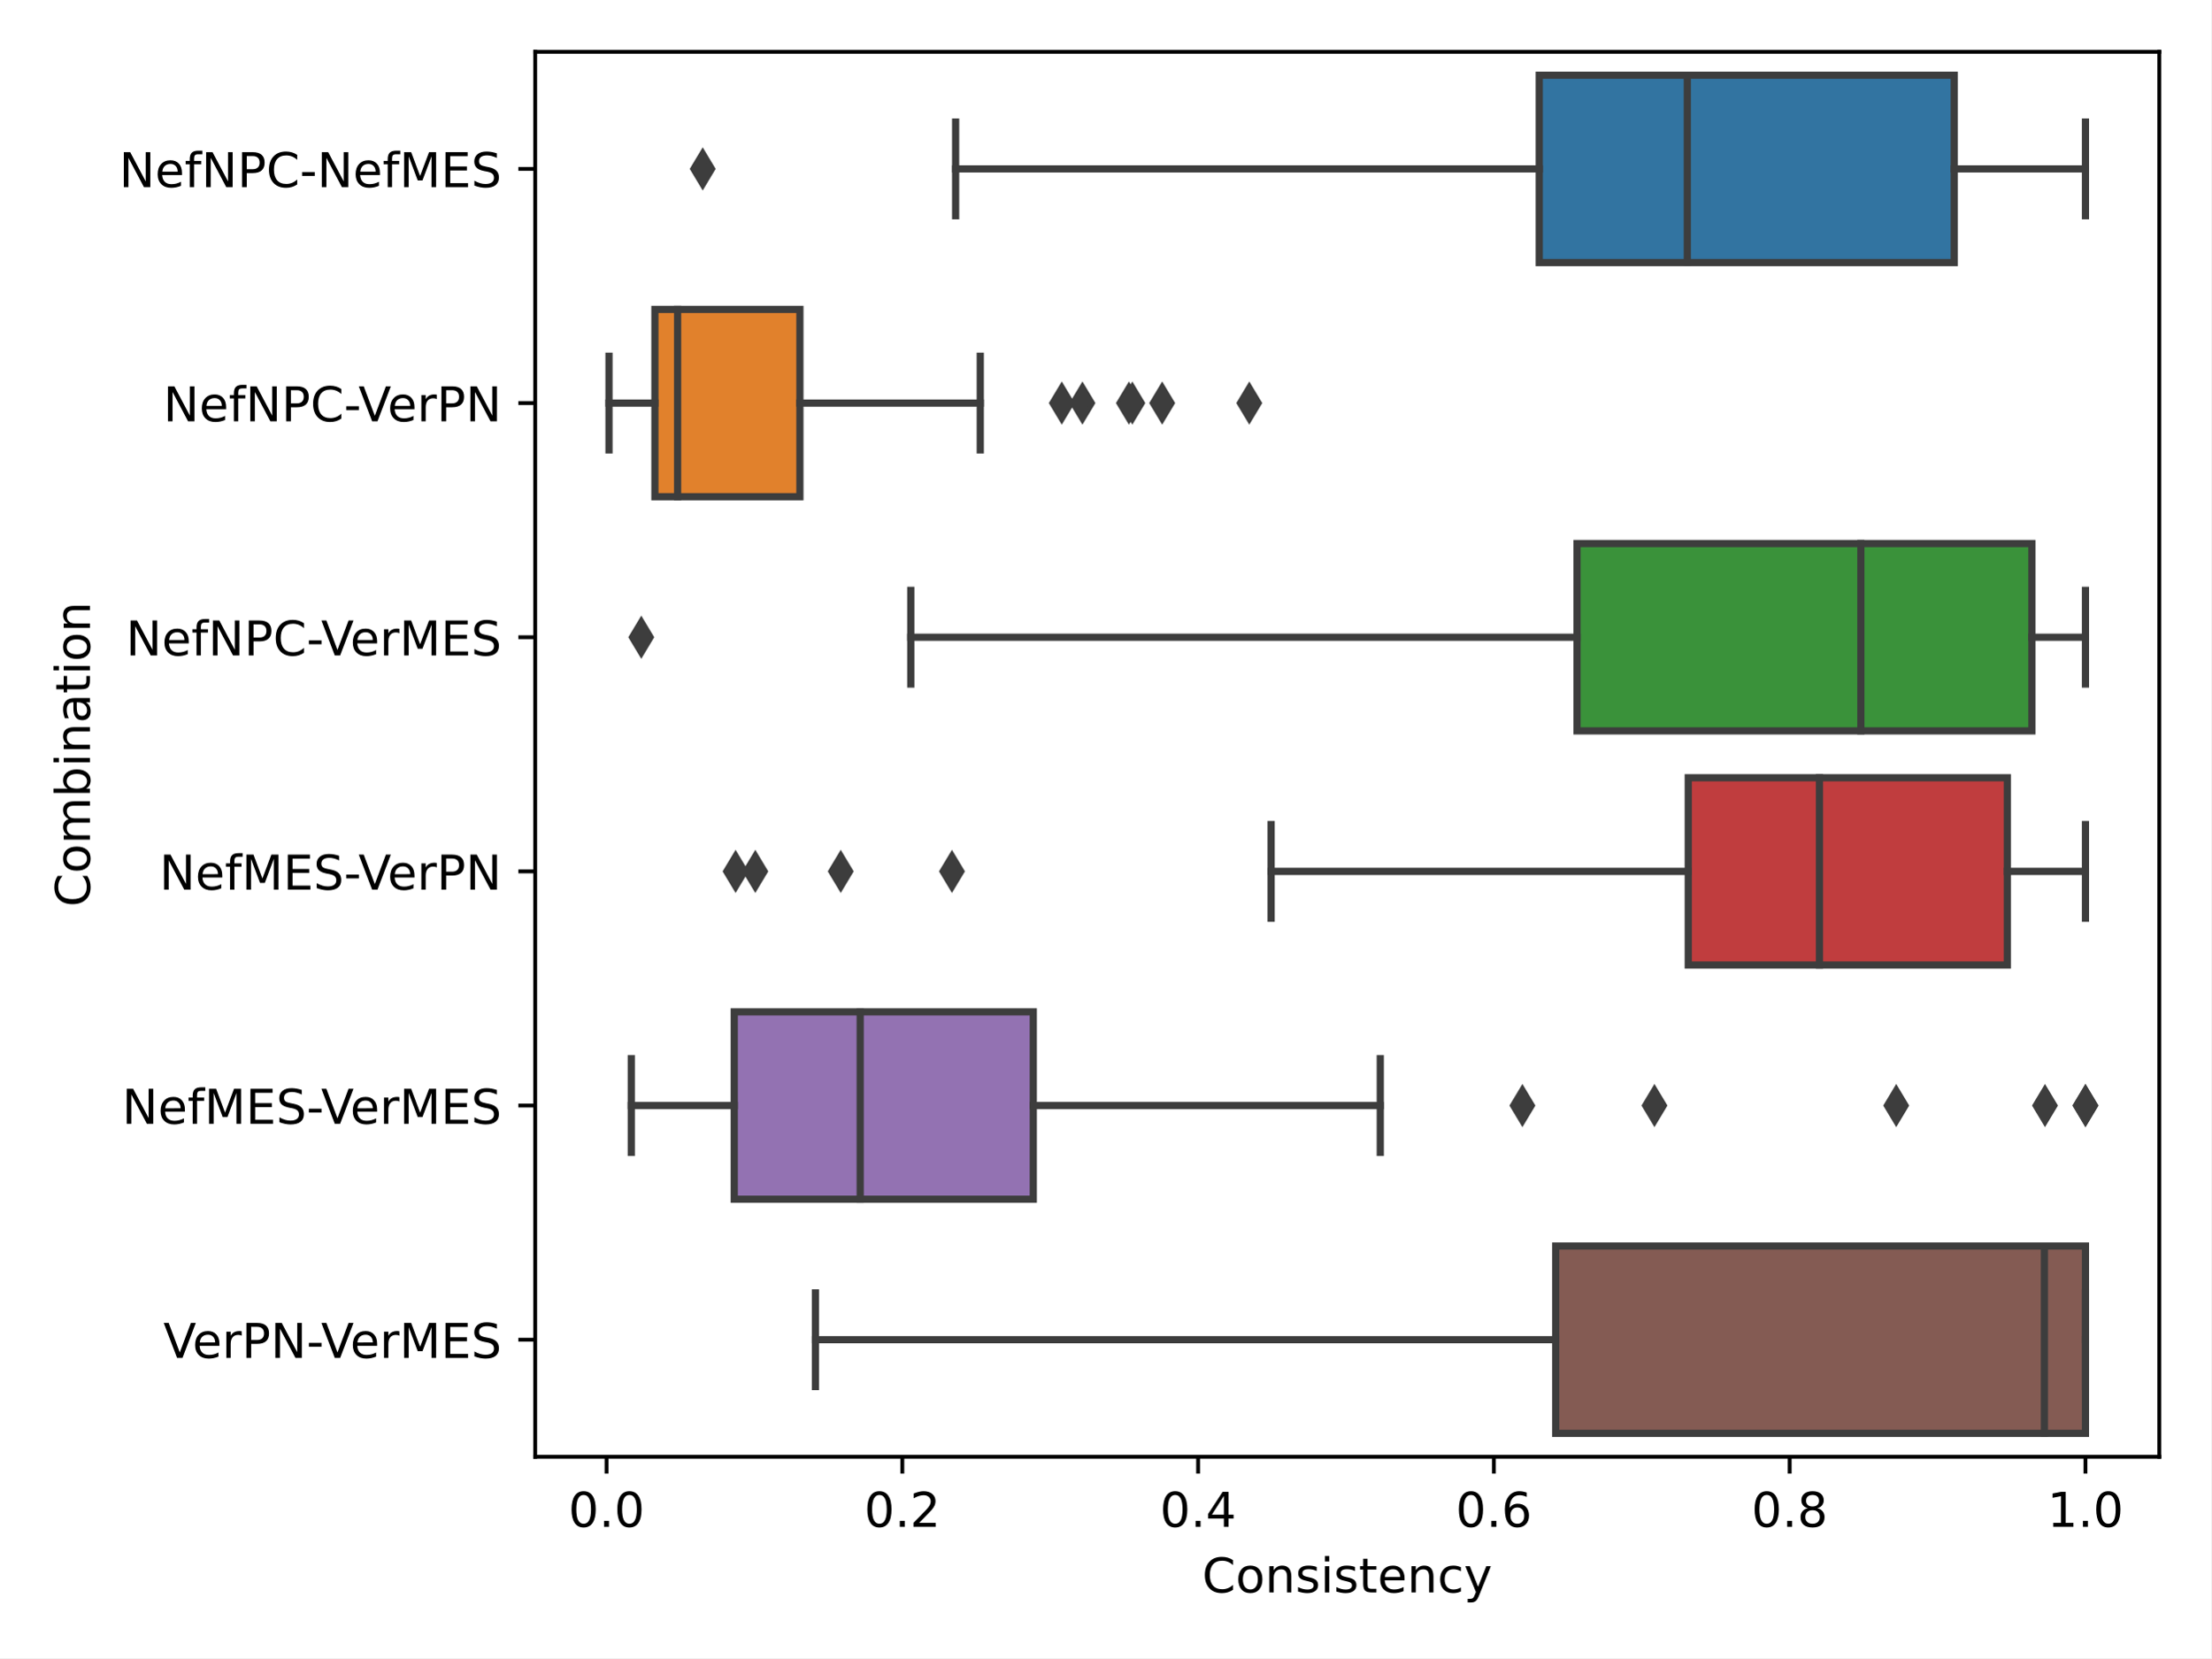
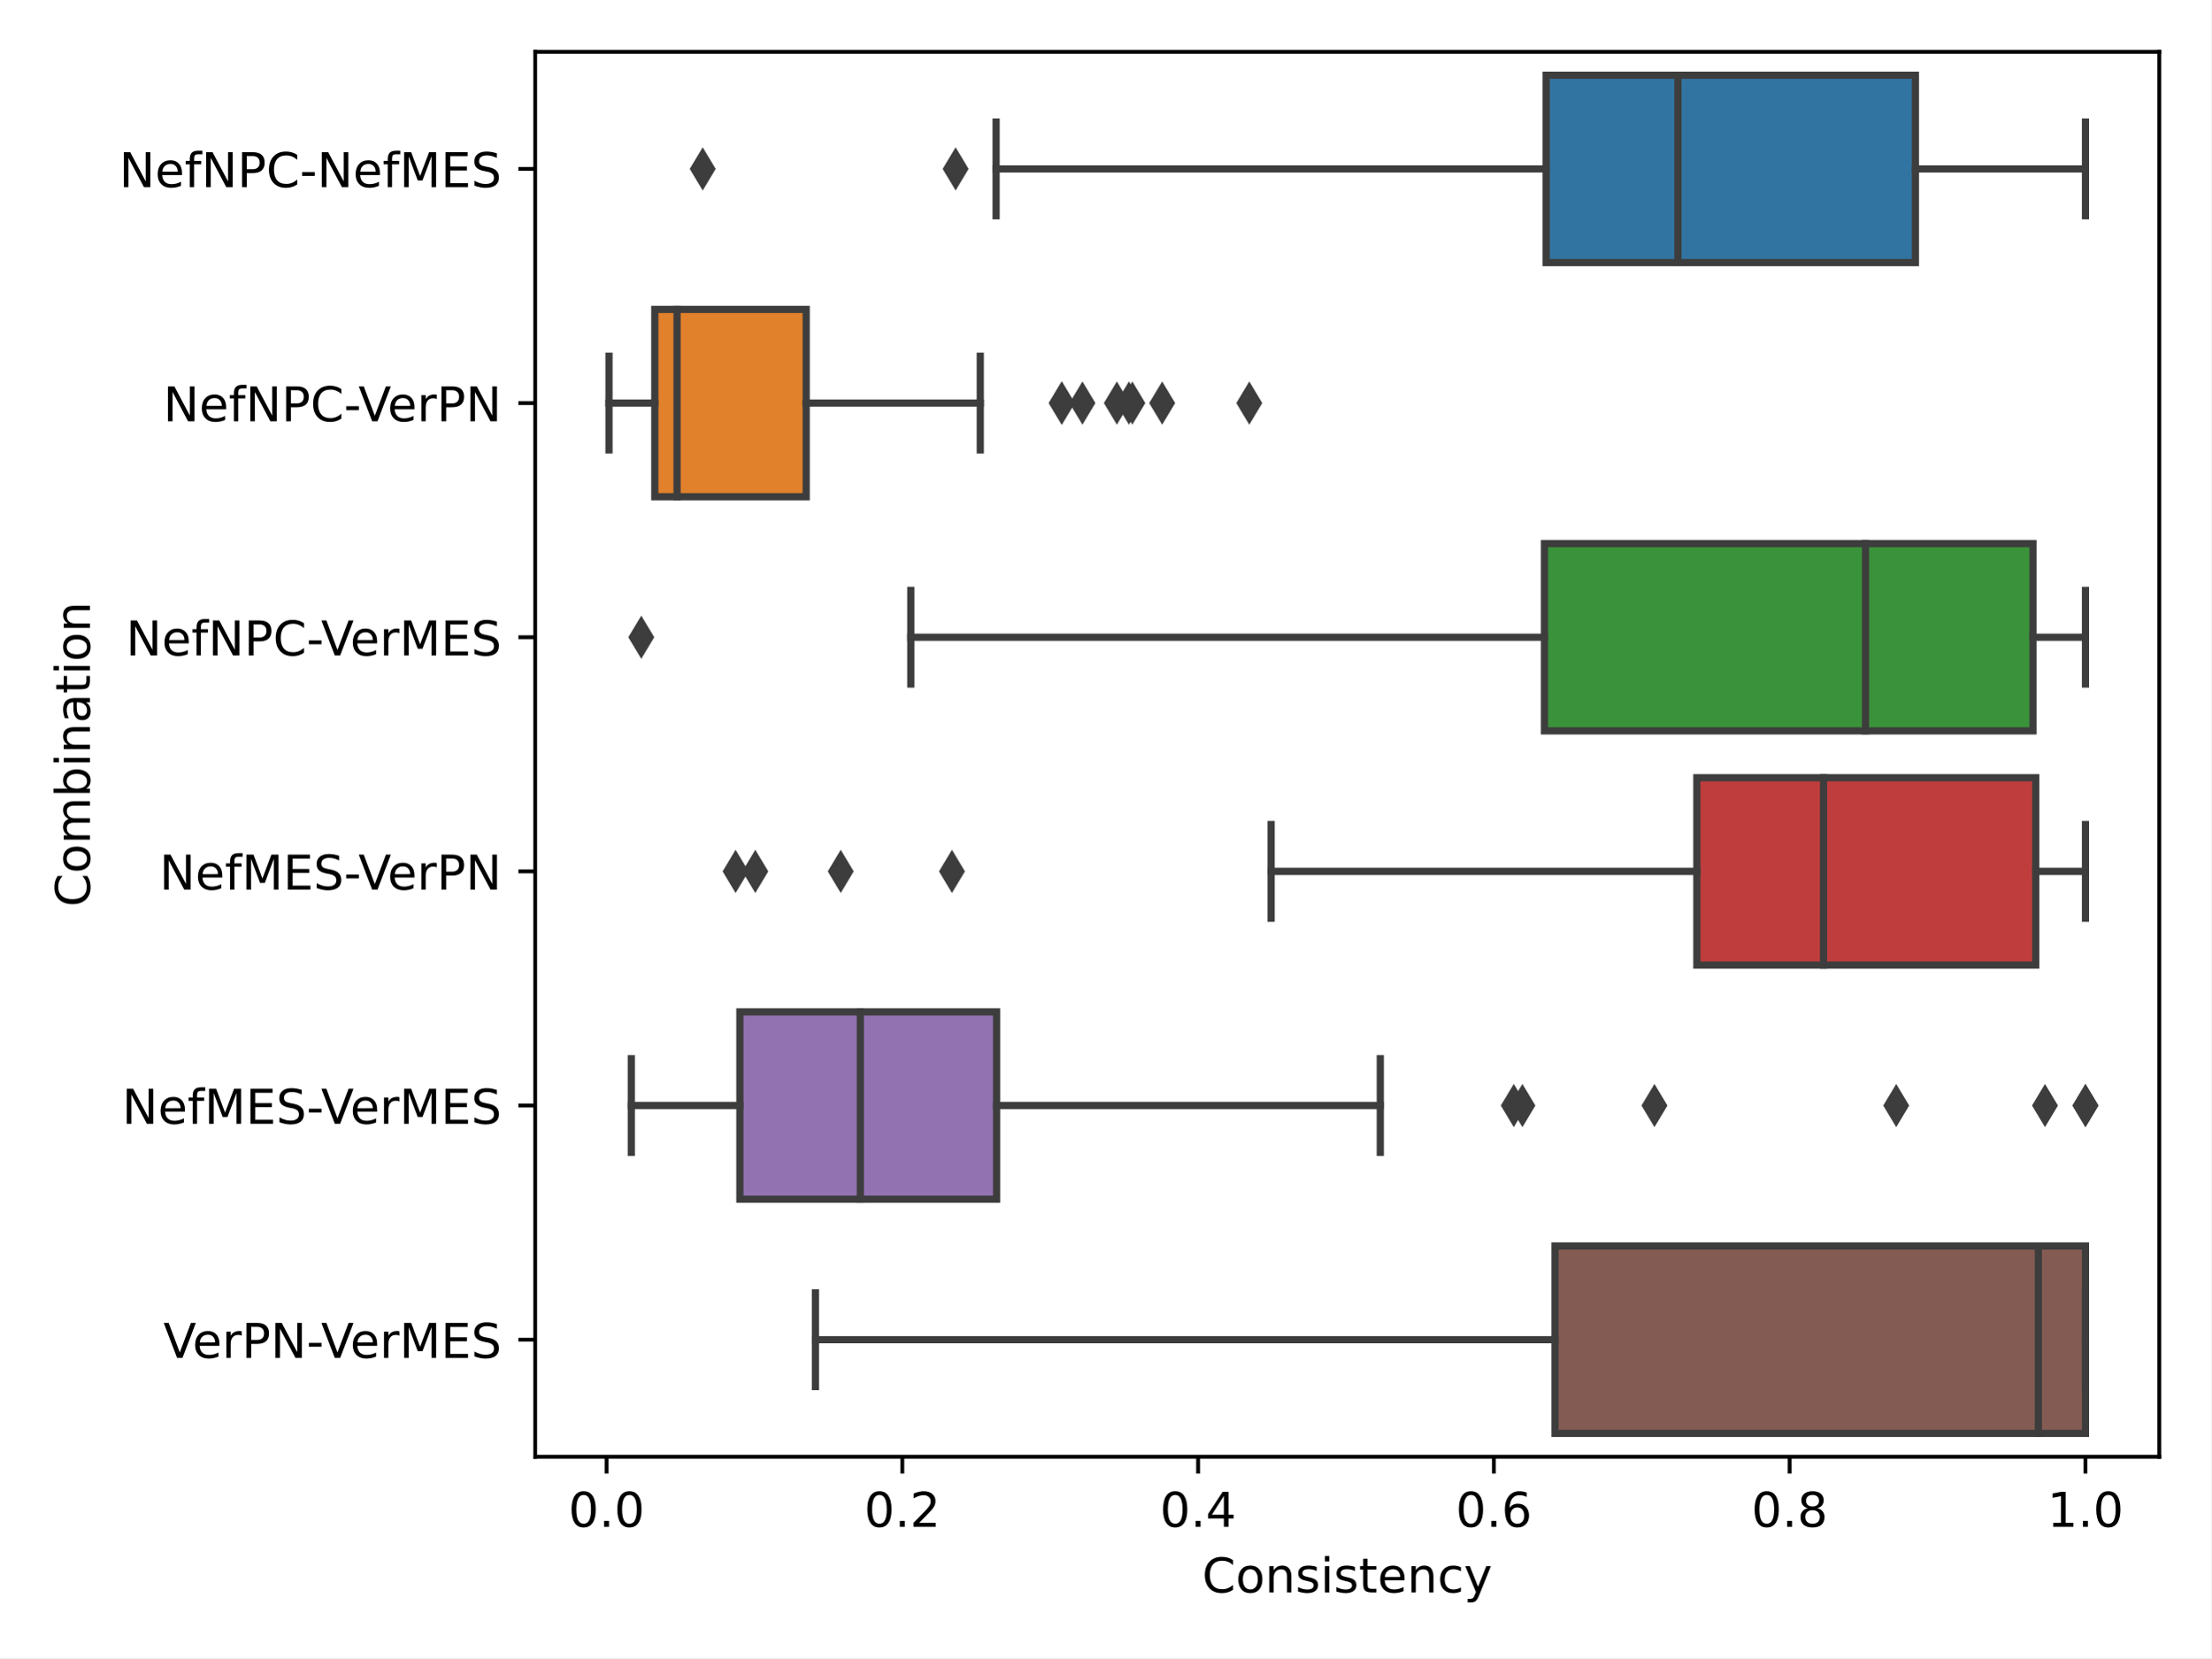
<svg xmlns="http://www.w3.org/2000/svg" xmlns:xlink="http://www.w3.org/1999/xlink" width="460.8pt" height="345.6pt" viewBox="0 0 460.8 345.6" version="1.1">
  <defs>
    <style type="text/css">*{stroke-linejoin: round; stroke-linecap: butt}</style>
  </defs>
  <g id="figure_1">
    <g id="patch_1">
      <path d="M 0 345.6  L 460.8 345.6  L 460.8 0  L 0 0  z " style="fill: #ffffff" />
    </g>
    <g id="axes_1">
      <g id="patch_2">
        <path d="M 111.53 303.64  L 450 303.64  L 450 10.8  L 111.53 10.8  z " style="fill: #ffffff" />
      </g>
      <g id="patch_3">
-         <path d="M 320.783 15.681  L 320.783 54.726  L 407.264 54.726  L 407.264 15.681  L 320.783 15.681  z " clip-path="url(#p94ea014568)" style="fill: #3274a1; stroke: #3d3d3d; stroke-width: 1.5; stroke-linejoin: miter" />
+         <path d="M 322.228 15.681  L 322.228 54.726  L 399.176 54.726  L 399.176 15.681  L 322.228 15.681  z " clip-path="url(#p94ea014568)" style="fill: #3274a1; stroke: #3d3d3d; stroke-width: 1.5; stroke-linejoin: miter" />
      </g>
      <g id="patch_4">
-         <path d="M 136.484 64.487  L 136.484 103.533  L 166.7 103.533  L 166.7 64.487  L 136.484 64.487  z " clip-path="url(#p94ea014568)" style="fill: #e1812c; stroke: #3d3d3d; stroke-width: 1.5; stroke-linejoin: miter" />
+         <path d="M 136.46 64.487  L 136.46 103.533  L 168.012 103.533  L 168.012 64.487  L 136.46 64.487  z " clip-path="url(#p94ea014568)" style="fill: #e1812c; stroke: #3d3d3d; stroke-width: 1.5; stroke-linejoin: miter" />
      </g>
      <g id="patch_5">
-         <path d="M 328.66 113.294  L 328.66 152.339  L 423.457 152.339  L 423.457 113.294  L 328.66 113.294  z " clip-path="url(#p94ea014568)" style="fill: #3a923a; stroke: #3d3d3d; stroke-width: 1.5; stroke-linejoin: miter" />
+         <path d="M 321.874 113.294  L 321.874 152.339  L 423.683 152.339  L 423.683 113.294  L 321.874 113.294  z " clip-path="url(#p94ea014568)" style="fill: #3a923a; stroke: #3d3d3d; stroke-width: 1.5; stroke-linejoin: miter" />
      </g>
      <g id="patch_6">
-         <path d="M 351.834 162.101  L 351.834 201.146  L 418.338 201.146  L 418.338 162.101  L 351.834 162.101  z " clip-path="url(#p94ea014568)" style="fill: #c03d3e; stroke: #3d3d3d; stroke-width: 1.5; stroke-linejoin: miter" />
+         <path d="M 353.625 162.101  L 353.625 201.146  L 424.258 201.146  L 424.258 162.101  L 353.625 162.101  z " clip-path="url(#p94ea014568)" style="fill: #c03d3e; stroke: #3d3d3d; stroke-width: 1.5; stroke-linejoin: miter" />
      </g>
      <g id="patch_7">
-         <path d="M 153.019 210.907  L 153.019 249.953  L 215.336 249.953  L 215.336 210.907  L 153.019 210.907  z " clip-path="url(#p94ea014568)" style="fill: #9372b2; stroke: #3d3d3d; stroke-width: 1.5; stroke-linejoin: miter" />
+         <path d="M 154.192 210.907  L 154.192 249.953  L 207.69 249.953  L 207.69 210.907  L 154.192 210.907  z " clip-path="url(#p94ea014568)" style="fill: #9372b2; stroke: #3d3d3d; stroke-width: 1.5; stroke-linejoin: miter" />
      </g>
      <g id="patch_8">
-         <path d="M 324.215 259.714  L 324.215 298.759  L 434.615 298.759  L 434.615 259.714  L 324.215 259.714  z " clip-path="url(#p94ea014568)" style="fill: #845b53; stroke: #3d3d3d; stroke-width: 1.5; stroke-linejoin: miter" />
+         <path d="M 324.075 259.714  L 324.075 298.759  L 434.615 298.759  L 434.615 259.714  L 324.075 259.714  z " clip-path="url(#p94ea014568)" style="fill: #845b53; stroke: #3d3d3d; stroke-width: 1.5; stroke-linejoin: miter" />
      </g>
      <g id="matplotlib.axis_1">
        <g id="xtick_1">
          <g id="line2d_1">
            <defs>
              <path id="m3385fdae1e" d="M 0 0  L 0 3.5  " style="stroke: #000000; stroke-width: 0.8" />
            </defs>
            <g>
              <use xlink:href="#m3385fdae1e" x="126.402" y="303.64" style="stroke: #000000; stroke-width: 0.8" />
            </g>
          </g>
          <g id="text_1">
            <g transform="translate(118.4506 318.2384) scale(0.1 -0.1)">
              <defs>
                <path id="DejaVuSans-30" d="M 2034 4250  Q 1547 4250 1301 3770  Q 1056 3291 1056 2328  Q 1056 1369 1301 889  Q 1547 409 2034 409  Q 2525 409 2770 889  Q 3016 1369 3016 2328  Q 3016 3291 2770 3770  Q 2525 4250 2034 4250  z M 2034 4750  Q 2819 4750 3233 4129  Q 3647 3509 3647 2328  Q 3647 1150 3233 529  Q 2819 -91 2034 -91  Q 1250 -91 836 529  Q 422 1150 422 2328  Q 422 3509 836 4129  Q 1250 4750 2034 4750  z " transform="scale(0.015625)" />
                <path id="DejaVuSans-2e" d="M 684 794  L 1344 794  L 1344 0  L 684 0  L 684 794  z " transform="scale(0.015625)" />
              </defs>
              <use xlink:href="#DejaVuSans-30" />
              <use xlink:href="#DejaVuSans-2e" x="63.623" />
              <use xlink:href="#DejaVuSans-30" x="95.41" />
            </g>
          </g>
        </g>
        <g id="xtick_2">
          <g id="line2d_2">
            <g>
              <use xlink:href="#m3385fdae1e" x="188.045" y="303.64" style="stroke: #000000; stroke-width: 0.8" />
            </g>
          </g>
          <g id="text_2">
            <g transform="translate(180.0931 318.2384) scale(0.1 -0.1)">
              <defs>
                <path id="DejaVuSans-32" d="M 1228 531  L 3431 531  L 3431 0  L 469 0  L 469 531  Q 828 903 1448 1529  Q 2069 2156 2228 2338  Q 2531 2678 2651 2914  Q 2772 3150 2772 3378  Q 2772 3750 2511 3984  Q 2250 4219 1831 4219  Q 1534 4219 1204 4116  Q 875 4013 500 3803  L 500 4441  Q 881 4594 1212 4672  Q 1544 4750 1819 4750  Q 2544 4750 2975 4387  Q 3406 4025 3406 3419  Q 3406 3131 3298 2873  Q 3191 2616 2906 2266  Q 2828 2175 2409 1742  Q 1991 1309 1228 531  z " transform="scale(0.015625)" />
              </defs>
              <use xlink:href="#DejaVuSans-30" />
              <use xlink:href="#DejaVuSans-2e" x="63.623" />
              <use xlink:href="#DejaVuSans-32" x="95.41" />
            </g>
          </g>
        </g>
        <g id="xtick_3">
          <g id="line2d_3">
            <g>
              <use xlink:href="#m3385fdae1e" x="249.687" y="303.64" style="stroke: #000000; stroke-width: 0.8" />
            </g>
          </g>
          <g id="text_3">
            <g transform="translate(241.7357 318.2384) scale(0.1 -0.1)">
              <defs>
                <path id="DejaVuSans-34" d="M 2419 4116  L 825 1625  L 2419 1625  L 2419 4116  z M 2253 4666  L 3047 4666  L 3047 1625  L 3713 1625  L 3713 1100  L 3047 1100  L 3047 0  L 2419 0  L 2419 1100  L 313 1100  L 313 1709  L 2253 4666  z " transform="scale(0.015625)" />
              </defs>
              <use xlink:href="#DejaVuSans-30" />
              <use xlink:href="#DejaVuSans-2e" x="63.623" />
              <use xlink:href="#DejaVuSans-34" x="95.41" />
            </g>
          </g>
        </g>
        <g id="xtick_4">
          <g id="line2d_4">
            <g>
              <use xlink:href="#m3385fdae1e" x="311.33" y="303.64" style="stroke: #000000; stroke-width: 0.8" />
            </g>
          </g>
          <g id="text_4">
            <g transform="translate(303.3783 318.2384) scale(0.1 -0.1)">
              <defs>
                <path id="DejaVuSans-36" d="M 2113 2584  Q 1688 2584 1439 2293  Q 1191 2003 1191 1497  Q 1191 994 1439 701  Q 1688 409 2113 409  Q 2538 409 2786 701  Q 3034 994 3034 1497  Q 3034 2003 2786 2293  Q 2538 2584 2113 2584  z M 3366 4563  L 3366 3988  Q 3128 4100 2886 4159  Q 2644 4219 2406 4219  Q 1781 4219 1451 3797  Q 1122 3375 1075 2522  Q 1259 2794 1537 2939  Q 1816 3084 2150 3084  Q 2853 3084 3261 2657  Q 3669 2231 3669 1497  Q 3669 778 3244 343  Q 2819 -91 2113 -91  Q 1303 -91 875 529  Q 447 1150 447 2328  Q 447 3434 972 4092  Q 1497 4750 2381 4750  Q 2619 4750 2861 4703  Q 3103 4656 3366 4563  z " transform="scale(0.015625)" />
              </defs>
              <use xlink:href="#DejaVuSans-30" />
              <use xlink:href="#DejaVuSans-2e" x="63.623" />
              <use xlink:href="#DejaVuSans-36" x="95.41" />
            </g>
          </g>
        </g>
        <g id="xtick_5">
          <g id="line2d_5">
            <g>
              <use xlink:href="#m3385fdae1e" x="372.972" y="303.64" style="stroke: #000000; stroke-width: 0.8" />
            </g>
          </g>
          <g id="text_5">
            <g transform="translate(365.0209 318.2384) scale(0.1 -0.1)">
              <defs>
                <path id="DejaVuSans-38" d="M 2034 2216  Q 1584 2216 1326 1975  Q 1069 1734 1069 1313  Q 1069 891 1326 650  Q 1584 409 2034 409  Q 2484 409 2743 651  Q 3003 894 3003 1313  Q 3003 1734 2745 1975  Q 2488 2216 2034 2216  z M 1403 2484  Q 997 2584 770 2862  Q 544 3141 544 3541  Q 544 4100 942 4425  Q 1341 4750 2034 4750  Q 2731 4750 3128 4425  Q 3525 4100 3525 3541  Q 3525 3141 3298 2862  Q 3072 2584 2669 2484  Q 3125 2378 3379 2068  Q 3634 1759 3634 1313  Q 3634 634 3220 271  Q 2806 -91 2034 -91  Q 1263 -91 848 271  Q 434 634 434 1313  Q 434 1759 690 2068  Q 947 2378 1403 2484  z M 1172 3481  Q 1172 3119 1398 2916  Q 1625 2713 2034 2713  Q 2441 2713 2670 2916  Q 2900 3119 2900 3481  Q 2900 3844 2670 4047  Q 2441 4250 2034 4250  Q 1625 4250 1398 4047  Q 1172 3844 1172 3481  z " transform="scale(0.015625)" />
              </defs>
              <use xlink:href="#DejaVuSans-30" />
              <use xlink:href="#DejaVuSans-2e" x="63.623" />
              <use xlink:href="#DejaVuSans-38" x="95.41" />
            </g>
          </g>
        </g>
        <g id="xtick_6">
          <g id="line2d_6">
            <g>
              <use xlink:href="#m3385fdae1e" x="434.615" y="303.64" style="stroke: #000000; stroke-width: 0.8" />
            </g>
          </g>
          <g id="text_6">
            <g transform="translate(426.6634 318.2384) scale(0.1 -0.1)">
              <defs>
                <path id="DejaVuSans-31" d="M 794 531  L 1825 531  L 1825 4091  L 703 3866  L 703 4441  L 1819 4666  L 2450 4666  L 2450 531  L 3481 531  L 3481 0  L 794 0  L 794 531  z " transform="scale(0.015625)" />
              </defs>
              <use xlink:href="#DejaVuSans-31" />
              <use xlink:href="#DejaVuSans-2e" x="63.623" />
              <use xlink:href="#DejaVuSans-30" x="95.41" />
            </g>
          </g>
        </g>
        <g id="text_7">
          <g transform="translate(250.533 331.9166) scale(0.1 -0.1)">
            <defs>
              <path id="DejaVuSans-43" d="M 4122 4306  L 4122 3641  Q 3803 3938 3442 4084  Q 3081 4231 2675 4231  Q 1875 4231 1450 3742  Q 1025 3253 1025 2328  Q 1025 1406 1450 917  Q 1875 428 2675 428  Q 3081 428 3442 575  Q 3803 722 4122 1019  L 4122 359  Q 3791 134 3420 21  Q 3050 -91 2638 -91  Q 1578 -91 968 557  Q 359 1206 359 2328  Q 359 3453 968 4101  Q 1578 4750 2638 4750  Q 3056 4750 3426 4639  Q 3797 4528 4122 4306  z " transform="scale(0.015625)" />
              <path id="DejaVuSans-6f" d="M 1959 3097  Q 1497 3097 1228 2736  Q 959 2375 959 1747  Q 959 1119 1226 758  Q 1494 397 1959 397  Q 2419 397 2687 759  Q 2956 1122 2956 1747  Q 2956 2369 2687 2733  Q 2419 3097 1959 3097  z M 1959 3584  Q 2709 3584 3137 3096  Q 3566 2609 3566 1747  Q 3566 888 3137 398  Q 2709 -91 1959 -91  Q 1206 -91 779 398  Q 353 888 353 1747  Q 353 2609 779 3096  Q 1206 3584 1959 3584  z " transform="scale(0.015625)" />
              <path id="DejaVuSans-6e" d="M 3513 2113  L 3513 0  L 2938 0  L 2938 2094  Q 2938 2591 2744 2837  Q 2550 3084 2163 3084  Q 1697 3084 1428 2787  Q 1159 2491 1159 1978  L 1159 0  L 581 0  L 581 3500  L 1159 3500  L 1159 2956  Q 1366 3272 1645 3428  Q 1925 3584 2291 3584  Q 2894 3584 3203 3211  Q 3513 2838 3513 2113  z " transform="scale(0.015625)" />
              <path id="DejaVuSans-73" d="M 2834 3397  L 2834 2853  Q 2591 2978 2328 3040  Q 2066 3103 1784 3103  Q 1356 3103 1142 2972  Q 928 2841 928 2578  Q 928 2378 1081 2264  Q 1234 2150 1697 2047  L 1894 2003  Q 2506 1872 2764 1633  Q 3022 1394 3022 966  Q 3022 478 2636 193  Q 2250 -91 1575 -91  Q 1294 -91 989 -36  Q 684 19 347 128  L 347 722  Q 666 556 975 473  Q 1284 391 1588 391  Q 1994 391 2212 530  Q 2431 669 2431 922  Q 2431 1156 2273 1281  Q 2116 1406 1581 1522  L 1381 1569  Q 847 1681 609 1914  Q 372 2147 372 2553  Q 372 3047 722 3315  Q 1072 3584 1716 3584  Q 2034 3584 2315 3537  Q 2597 3491 2834 3397  z " transform="scale(0.015625)" />
              <path id="DejaVuSans-69" d="M 603 3500  L 1178 3500  L 1178 0  L 603 0  L 603 3500  z M 603 4863  L 1178 4863  L 1178 4134  L 603 4134  L 603 4863  z " transform="scale(0.015625)" />
              <path id="DejaVuSans-74" d="M 1172 4494  L 1172 3500  L 2356 3500  L 2356 3053  L 1172 3053  L 1172 1153  Q 1172 725 1289 603  Q 1406 481 1766 481  L 2356 481  L 2356 0  L 1766 0  Q 1100 0 847 248  Q 594 497 594 1153  L 594 3053  L 172 3053  L 172 3500  L 594 3500  L 594 4494  L 1172 4494  z " transform="scale(0.015625)" />
              <path id="DejaVuSans-65" d="M 3597 1894  L 3597 1613  L 953 1613  Q 991 1019 1311 708  Q 1631 397 2203 397  Q 2534 397 2845 478  Q 3156 559 3463 722  L 3463 178  Q 3153 47 2828 -22  Q 2503 -91 2169 -91  Q 1331 -91 842 396  Q 353 884 353 1716  Q 353 2575 817 3079  Q 1281 3584 2069 3584  Q 2775 3584 3186 3129  Q 3597 2675 3597 1894  z M 3022 2063  Q 3016 2534 2758 2815  Q 2500 3097 2075 3097  Q 1594 3097 1305 2825  Q 1016 2553 972 2059  L 3022 2063  z " transform="scale(0.015625)" />
              <path id="DejaVuSans-63" d="M 3122 3366  L 3122 2828  Q 2878 2963 2633 3030  Q 2388 3097 2138 3097  Q 1578 3097 1268 2742  Q 959 2388 959 1747  Q 959 1106 1268 751  Q 1578 397 2138 397  Q 2388 397 2633 464  Q 2878 531 3122 666  L 3122 134  Q 2881 22 2623 -34  Q 2366 -91 2075 -91  Q 1284 -91 818 406  Q 353 903 353 1747  Q 353 2603 823 3093  Q 1294 3584 2113 3584  Q 2378 3584 2631 3529  Q 2884 3475 3122 3366  z " transform="scale(0.015625)" />
              <path id="DejaVuSans-79" d="M 2059 -325  Q 1816 -950 1584 -1140  Q 1353 -1331 966 -1331  L 506 -1331  L 506 -850  L 844 -850  Q 1081 -850 1212 -737  Q 1344 -625 1503 -206  L 1606 56  L 191 3500  L 800 3500  L 1894 763  L 2988 3500  L 3597 3500  L 2059 -325  z " transform="scale(0.015625)" />
            </defs>
            <use xlink:href="#DejaVuSans-43" />
            <use xlink:href="#DejaVuSans-6f" x="69.824" />
            <use xlink:href="#DejaVuSans-6e" x="131.006" />
            <use xlink:href="#DejaVuSans-73" x="194.385" />
            <use xlink:href="#DejaVuSans-69" x="246.484" />
            <use xlink:href="#DejaVuSans-73" x="274.268" />
            <use xlink:href="#DejaVuSans-74" x="326.367" />
            <use xlink:href="#DejaVuSans-65" x="365.576" />
            <use xlink:href="#DejaVuSans-6e" x="427.1" />
            <use xlink:href="#DejaVuSans-63" x="490.479" />
            <use xlink:href="#DejaVuSans-79" x="545.459" />
          </g>
        </g>
      </g>
      <g id="matplotlib.axis_2">
        <g id="ytick_1">
          <g id="line2d_7">
            <defs>
              <path id="ma600d9e374" d="M 0 0  L -3.5 0  " style="stroke: #000000; stroke-width: 0.8" />
            </defs>
            <g>
              <use xlink:href="#ma600d9e374" x="111.53" y="35.203" style="stroke: #000000; stroke-width: 0.8" />
            </g>
          </g>
          <g id="text_8">
            <g transform="translate(24.82375 39.00255) scale(0.1 -0.1)">
              <defs>
                <path id="DejaVuSans-4e" d="M 628 4666  L 1478 4666  L 3547 763  L 3547 4666  L 4159 4666  L 4159 0  L 3309 0  L 1241 3903  L 1241 0  L 628 0  L 628 4666  z " transform="scale(0.015625)" />
                <path id="DejaVuSans-66" d="M 2375 4863  L 2375 4384  L 1825 4384  Q 1516 4384 1395 4259  Q 1275 4134 1275 3809  L 1275 3500  L 2222 3500  L 2222 3053  L 1275 3053  L 1275 0  L 697 0  L 697 3053  L 147 3053  L 147 3500  L 697 3500  L 697 3744  Q 697 4328 969 4595  Q 1241 4863 1831 4863  L 2375 4863  z " transform="scale(0.015625)" />
                <path id="DejaVuSans-50" d="M 1259 4147  L 1259 2394  L 2053 2394  Q 2494 2394 2734 2622  Q 2975 2850 2975 3272  Q 2975 3691 2734 3919  Q 2494 4147 2053 4147  L 1259 4147  z M 628 4666  L 2053 4666  Q 2838 4666 3239 4311  Q 3641 3956 3641 3272  Q 3641 2581 3239 2228  Q 2838 1875 2053 1875  L 1259 1875  L 1259 0  L 628 0  L 628 4666  z " transform="scale(0.015625)" />
                <path id="DejaVuSans-2d" d="M 313 2009  L 1997 2009  L 1997 1497  L 313 1497  L 313 2009  z " transform="scale(0.015625)" />
                <path id="DejaVuSans-4d" d="M 628 4666  L 1569 4666  L 2759 1491  L 3956 4666  L 4897 4666  L 4897 0  L 4281 0  L 4281 4097  L 3078 897  L 2444 897  L 1241 4097  L 1241 0  L 628 0  L 628 4666  z " transform="scale(0.015625)" />
                <path id="DejaVuSans-45" d="M 628 4666  L 3578 4666  L 3578 4134  L 1259 4134  L 1259 2753  L 3481 2753  L 3481 2222  L 1259 2222  L 1259 531  L 3634 531  L 3634 0  L 628 0  L 628 4666  z " transform="scale(0.015625)" />
                <path id="DejaVuSans-53" d="M 3425 4513  L 3425 3897  Q 3066 4069 2747 4153  Q 2428 4238 2131 4238  Q 1616 4238 1336 4038  Q 1056 3838 1056 3469  Q 1056 3159 1242 3001  Q 1428 2844 1947 2747  L 2328 2669  Q 3034 2534 3370 2195  Q 3706 1856 3706 1288  Q 3706 609 3251 259  Q 2797 -91 1919 -91  Q 1588 -91 1214 -16  Q 841 59 441 206  L 441 856  Q 825 641 1194 531  Q 1563 422 1919 422  Q 2459 422 2753 634  Q 3047 847 3047 1241  Q 3047 1584 2836 1778  Q 2625 1972 2144 2069  L 1759 2144  Q 1053 2284 737 2584  Q 422 2884 422 3419  Q 422 4038 858 4394  Q 1294 4750 2059 4750  Q 2388 4750 2728 4690  Q 3069 4631 3425 4513  z " transform="scale(0.015625)" />
              </defs>
              <use xlink:href="#DejaVuSans-4e" />
              <use xlink:href="#DejaVuSans-65" x="74.805" />
              <use xlink:href="#DejaVuSans-66" x="136.328" />
              <use xlink:href="#DejaVuSans-4e" x="171.533" />
              <use xlink:href="#DejaVuSans-50" x="246.338" />
              <use xlink:href="#DejaVuSans-43" x="306.641" />
              <use xlink:href="#DejaVuSans-2d" x="376.465" />
              <use xlink:href="#DejaVuSans-4e" x="412.549" />
              <use xlink:href="#DejaVuSans-65" x="487.354" />
              <use xlink:href="#DejaVuSans-66" x="548.877" />
              <use xlink:href="#DejaVuSans-4d" x="584.082" />
              <use xlink:href="#DejaVuSans-45" x="670.361" />
              <use xlink:href="#DejaVuSans-53" x="733.545" />
            </g>
          </g>
        </g>
        <g id="ytick_2">
          <g id="line2d_8">
            <g>
              <use xlink:href="#ma600d9e374" x="111.53" y="84.01" style="stroke: #000000; stroke-width: 0.8" />
            </g>
          </g>
          <g id="text_9">
            <g transform="translate(34.02063 87.80922) scale(0.1 -0.1)">
              <defs>
                <path id="DejaVuSans-56" d="M 1831 0  L 50 4666  L 709 4666  L 2188 738  L 3669 4666  L 4325 4666  L 2547 0  L 1831 0  z " transform="scale(0.015625)" />
                <path id="DejaVuSans-72" d="M 2631 2963  Q 2534 3019 2420 3045  Q 2306 3072 2169 3072  Q 1681 3072 1420 2755  Q 1159 2438 1159 1844  L 1159 0  L 581 0  L 581 3500  L 1159 3500  L 1159 2956  Q 1341 3275 1631 3429  Q 1922 3584 2338 3584  Q 2397 3584 2469 3576  Q 2541 3569 2628 3553  L 2631 2963  z " transform="scale(0.015625)" />
              </defs>
              <use xlink:href="#DejaVuSans-4e" />
              <use xlink:href="#DejaVuSans-65" x="74.805" />
              <use xlink:href="#DejaVuSans-66" x="136.328" />
              <use xlink:href="#DejaVuSans-4e" x="171.533" />
              <use xlink:href="#DejaVuSans-50" x="246.338" />
              <use xlink:href="#DejaVuSans-43" x="306.641" />
              <use xlink:href="#DejaVuSans-2d" x="376.465" />
              <use xlink:href="#DejaVuSans-56" x="406.674" />
              <use xlink:href="#DejaVuSans-65" x="467.332" />
              <use xlink:href="#DejaVuSans-72" x="528.855" />
              <use xlink:href="#DejaVuSans-50" x="569.969" />
              <use xlink:href="#DejaVuSans-4e" x="630.271" />
            </g>
          </g>
        </g>
        <g id="ytick_3">
          <g id="line2d_9">
            <g>
              <use xlink:href="#ma600d9e374" x="111.53" y="132.817" style="stroke: #000000; stroke-width: 0.8" />
            </g>
          </g>
          <g id="text_10">
            <g transform="translate(26.23625 136.6159) scale(0.1 -0.1)">
              <use xlink:href="#DejaVuSans-4e" />
              <use xlink:href="#DejaVuSans-65" x="74.805" />
              <use xlink:href="#DejaVuSans-66" x="136.328" />
              <use xlink:href="#DejaVuSans-4e" x="171.533" />
              <use xlink:href="#DejaVuSans-50" x="246.338" />
              <use xlink:href="#DejaVuSans-43" x="306.641" />
              <use xlink:href="#DejaVuSans-2d" x="376.465" />
              <use xlink:href="#DejaVuSans-56" x="406.674" />
              <use xlink:href="#DejaVuSans-65" x="467.332" />
              <use xlink:href="#DejaVuSans-72" x="528.855" />
              <use xlink:href="#DejaVuSans-4d" x="569.969" />
              <use xlink:href="#DejaVuSans-45" x="656.248" />
              <use xlink:href="#DejaVuSans-53" x="719.432" />
            </g>
          </g>
        </g>
        <g id="ytick_4">
          <g id="line2d_10">
            <g>
              <use xlink:href="#ma600d9e374" x="111.53" y="181.623" style="stroke: #000000; stroke-width: 0.8" />
            </g>
          </g>
          <g id="text_11">
            <g transform="translate(33.21906 185.4226) scale(0.1 -0.1)">
              <use xlink:href="#DejaVuSans-4e" />
              <use xlink:href="#DejaVuSans-65" x="74.805" />
              <use xlink:href="#DejaVuSans-66" x="136.328" />
              <use xlink:href="#DejaVuSans-4d" x="171.533" />
              <use xlink:href="#DejaVuSans-45" x="257.812" />
              <use xlink:href="#DejaVuSans-53" x="320.996" />
              <use xlink:href="#DejaVuSans-2d" x="384.473" />
              <use xlink:href="#DejaVuSans-56" x="414.682" />
              <use xlink:href="#DejaVuSans-65" x="475.34" />
              <use xlink:href="#DejaVuSans-72" x="536.863" />
              <use xlink:href="#DejaVuSans-50" x="577.977" />
              <use xlink:href="#DejaVuSans-4e" x="638.279" />
            </g>
          </g>
        </g>
        <g id="ytick_5">
          <g id="line2d_11">
            <g>
              <use xlink:href="#ma600d9e374" x="111.53" y="230.43" style="stroke: #000000; stroke-width: 0.8" />
            </g>
          </g>
          <g id="text_12">
            <g transform="translate(25.43469 234.2292) scale(0.1 -0.1)">
              <use xlink:href="#DejaVuSans-4e" />
              <use xlink:href="#DejaVuSans-65" x="74.805" />
              <use xlink:href="#DejaVuSans-66" x="136.328" />
              <use xlink:href="#DejaVuSans-4d" x="171.533" />
              <use xlink:href="#DejaVuSans-45" x="257.812" />
              <use xlink:href="#DejaVuSans-53" x="320.996" />
              <use xlink:href="#DejaVuSans-2d" x="384.473" />
              <use xlink:href="#DejaVuSans-56" x="414.682" />
              <use xlink:href="#DejaVuSans-65" x="475.34" />
              <use xlink:href="#DejaVuSans-72" x="536.863" />
              <use xlink:href="#DejaVuSans-4d" x="577.977" />
              <use xlink:href="#DejaVuSans-45" x="664.256" />
              <use xlink:href="#DejaVuSans-53" x="727.439" />
            </g>
          </g>
        </g>
        <g id="ytick_6">
          <g id="line2d_12">
            <g>
              <use xlink:href="#ma600d9e374" x="111.53" y="279.237" style="stroke: #000000; stroke-width: 0.8" />
            </g>
          </g>
          <g id="text_13">
            <g transform="translate(34.04406 283.0359) scale(0.1 -0.1)">
              <use xlink:href="#DejaVuSans-56" />
              <use xlink:href="#DejaVuSans-65" x="60.658" />
              <use xlink:href="#DejaVuSans-72" x="122.182" />
              <use xlink:href="#DejaVuSans-50" x="163.295" />
              <use xlink:href="#DejaVuSans-4e" x="223.598" />
              <use xlink:href="#DejaVuSans-2d" x="298.402" />
              <use xlink:href="#DejaVuSans-56" x="328.611" />
              <use xlink:href="#DejaVuSans-65" x="389.27" />
              <use xlink:href="#DejaVuSans-72" x="450.793" />
              <use xlink:href="#DejaVuSans-4d" x="491.906" />
              <use xlink:href="#DejaVuSans-45" x="578.186" />
              <use xlink:href="#DejaVuSans-53" x="641.369" />
            </g>
          </g>
        </g>
        <g id="text_14">
          <g transform="translate(18.74406 189.0145) rotate(-90) scale(0.1 -0.1)">
            <defs>
              <path id="DejaVuSans-6d" d="M 3328 2828  Q 3544 3216 3844 3400  Q 4144 3584 4550 3584  Q 5097 3584 5394 3201  Q 5691 2819 5691 2113  L 5691 0  L 5113 0  L 5113 2094  Q 5113 2597 4934 2840  Q 4756 3084 4391 3084  Q 3944 3084 3684 2787  Q 3425 2491 3425 1978  L 3425 0  L 2847 0  L 2847 2094  Q 2847 2600 2669 2842  Q 2491 3084 2119 3084  Q 1678 3084 1418 2786  Q 1159 2488 1159 1978  L 1159 0  L 581 0  L 581 3500  L 1159 3500  L 1159 2956  Q 1356 3278 1631 3431  Q 1906 3584 2284 3584  Q 2666 3584 2933 3390  Q 3200 3197 3328 2828  z " transform="scale(0.015625)" />
              <path id="DejaVuSans-62" d="M 3116 1747  Q 3116 2381 2855 2742  Q 2594 3103 2138 3103  Q 1681 3103 1420 2742  Q 1159 2381 1159 1747  Q 1159 1113 1420 752  Q 1681 391 2138 391  Q 2594 391 2855 752  Q 3116 1113 3116 1747  z M 1159 2969  Q 1341 3281 1617 3432  Q 1894 3584 2278 3584  Q 2916 3584 3314 3078  Q 3713 2572 3713 1747  Q 3713 922 3314 415  Q 2916 -91 2278 -91  Q 1894 -91 1617 61  Q 1341 213 1159 525  L 1159 0  L 581 0  L 581 4863  L 1159 4863  L 1159 2969  z " transform="scale(0.015625)" />
              <path id="DejaVuSans-61" d="M 2194 1759  Q 1497 1759 1228 1600  Q 959 1441 959 1056  Q 959 750 1161 570  Q 1363 391 1709 391  Q 2188 391 2477 730  Q 2766 1069 2766 1631  L 2766 1759  L 2194 1759  z M 3341 1997  L 3341 0  L 2766 0  L 2766 531  Q 2569 213 2275 61  Q 1981 -91 1556 -91  Q 1019 -91 701 211  Q 384 513 384 1019  Q 384 1609 779 1909  Q 1175 2209 1959 2209  L 2766 2209  L 2766 2266  Q 2766 2663 2505 2880  Q 2244 3097 1772 3097  Q 1472 3097 1187 3025  Q 903 2953 641 2809  L 641 3341  Q 956 3463 1253 3523  Q 1550 3584 1831 3584  Q 2591 3584 2966 3190  Q 3341 2797 3341 1997  z " transform="scale(0.015625)" />
            </defs>
            <use xlink:href="#DejaVuSans-43" />
            <use xlink:href="#DejaVuSans-6f" x="69.824" />
            <use xlink:href="#DejaVuSans-6d" x="131.006" />
            <use xlink:href="#DejaVuSans-62" x="228.418" />
            <use xlink:href="#DejaVuSans-69" x="291.895" />
            <use xlink:href="#DejaVuSans-6e" x="319.678" />
            <use xlink:href="#DejaVuSans-61" x="383.057" />
            <use xlink:href="#DejaVuSans-74" x="444.336" />
            <use xlink:href="#DejaVuSans-69" x="483.545" />
            <use xlink:href="#DejaVuSans-6f" x="511.328" />
            <use xlink:href="#DejaVuSans-6e" x="572.51" />
          </g>
        </g>
      </g>
      <g id="line2d_13">
-         <path d="M 320.783 35.203  L 199.153 35.203  " clip-path="url(#p94ea014568)" style="fill: none; stroke: #3d3d3d; stroke-width: 1.5; stroke-linecap: square" />
+         <path d="M 322.228 35.203  L 207.59 35.203  " clip-path="url(#p94ea014568)" style="fill: none; stroke: #3d3d3d; stroke-width: 1.5; stroke-linecap: square" />
      </g>
      <g id="line2d_14">
-         <path d="M 407.264 35.203  L 434.615 35.203  " clip-path="url(#p94ea014568)" style="fill: none; stroke: #3d3d3d; stroke-width: 1.5; stroke-linecap: square" />
+         <path d="M 399.176 35.203  L 434.615 35.203  " clip-path="url(#p94ea014568)" style="fill: none; stroke: #3d3d3d; stroke-width: 1.5; stroke-linecap: square" />
      </g>
      <g id="line2d_15">
-         <path d="M 199.153 25.442  L 199.153 44.965  " clip-path="url(#p94ea014568)" style="fill: none; stroke: #3d3d3d; stroke-width: 1.5; stroke-linecap: square" />
+         <path d="M 207.59 25.442  L 207.59 44.965  " clip-path="url(#p94ea014568)" style="fill: none; stroke: #3d3d3d; stroke-width: 1.5; stroke-linecap: square" />
      </g>
      <g id="line2d_16">
        <path d="M 434.615 25.442  L 434.615 44.965  " clip-path="url(#p94ea014568)" style="fill: none; stroke: #3d3d3d; stroke-width: 1.5; stroke-linecap: square" />
      </g>
      <g id="line2d_17">
        <defs>
          <path id="m41f2aa8207" d="M -0 3.536  L 2.121 0  L -0 -3.536  L -2.121 -0  z " style="stroke: #3d3d3d; stroke-linejoin: miter" />
        </defs>
        <g clip-path="url(#p94ea014568)">
          <use xlink:href="#m41f2aa8207" x="146.444" y="35.203" style="fill: #3d3d3d; stroke: #3d3d3d; stroke-linejoin: miter" />
+           <use xlink:href="#m41f2aa8207" x="199.153" y="35.203" style="fill: #3d3d3d; stroke: #3d3d3d; stroke-linejoin: miter" />
        </g>
      </g>
      <g id="line2d_18">
-         <path d="M 136.484 84.01  L 126.915 84.01  " clip-path="url(#p94ea014568)" style="fill: none; stroke: #3d3d3d; stroke-width: 1.5; stroke-linecap: square" />
+         <path d="M 136.46 84.01  L 126.915 84.01  " clip-path="url(#p94ea014568)" style="fill: none; stroke: #3d3d3d; stroke-width: 1.5; stroke-linecap: square" />
      </g>
      <g id="line2d_19">
-         <path d="M 166.7 84.01  L 204.291 84.01  " clip-path="url(#p94ea014568)" style="fill: none; stroke: #3d3d3d; stroke-width: 1.5; stroke-linecap: square" />
+         <path d="M 168.012 84.01  L 204.291 84.01  " clip-path="url(#p94ea014568)" style="fill: none; stroke: #3d3d3d; stroke-width: 1.5; stroke-linecap: square" />
      </g>
      <g id="line2d_20">
        <path d="M 126.915 74.249  L 126.915 93.771  " clip-path="url(#p94ea014568)" style="fill: none; stroke: #3d3d3d; stroke-width: 1.5; stroke-linecap: square" />
      </g>
      <g id="line2d_21">
        <path d="M 204.291 74.249  L 204.291 93.771  " clip-path="url(#p94ea014568)" style="fill: none; stroke: #3d3d3d; stroke-width: 1.5; stroke-linecap: square" />
      </g>
      <g id="line2d_22">
        <g clip-path="url(#p94ea014568)">
          <use xlink:href="#m41f2aa8207" x="242.2" y="84.01" style="fill: #3d3d3d; stroke: #3d3d3d; stroke-linejoin: miter" />
          <use xlink:href="#m41f2aa8207" x="235.27" y="84.01" style="fill: #3d3d3d; stroke: #3d3d3d; stroke-linejoin: miter" />
          <use xlink:href="#m41f2aa8207" x="260.355" y="84.01" style="fill: #3d3d3d; stroke: #3d3d3d; stroke-linejoin: miter" />
          <use xlink:href="#m41f2aa8207" x="225.58" y="84.01" style="fill: #3d3d3d; stroke: #3d3d3d; stroke-linejoin: miter" />
          <use xlink:href="#m41f2aa8207" x="235.979" y="84.01" style="fill: #3d3d3d; stroke: #3d3d3d; stroke-linejoin: miter" />
          <use xlink:href="#m41f2aa8207" x="221.28" y="84.01" style="fill: #3d3d3d; stroke: #3d3d3d; stroke-linejoin: miter" />
+           <use xlink:href="#m41f2aa8207" x="221.264" y="84.01" style="fill: #3d3d3d; stroke: #3d3d3d; stroke-linejoin: miter" />
+           <use xlink:href="#m41f2aa8207" x="232.758" y="84.01" style="fill: #3d3d3d; stroke: #3d3d3d; stroke-linejoin: miter" />
        </g>
      </g>
      <g id="line2d_23">
-         <path d="M 328.66 132.817  L 189.811 132.817  " clip-path="url(#p94ea014568)" style="fill: none; stroke: #3d3d3d; stroke-width: 1.5; stroke-linecap: square" />
+         <path d="M 321.874 132.817  L 189.811 132.817  " clip-path="url(#p94ea014568)" style="fill: none; stroke: #3d3d3d; stroke-width: 1.5; stroke-linecap: square" />
      </g>
      <g id="line2d_24">
-         <path d="M 423.457 132.817  L 434.615 132.817  " clip-path="url(#p94ea014568)" style="fill: none; stroke: #3d3d3d; stroke-width: 1.5; stroke-linecap: square" />
+         <path d="M 423.683 132.817  L 434.615 132.817  " clip-path="url(#p94ea014568)" style="fill: none; stroke: #3d3d3d; stroke-width: 1.5; stroke-linecap: square" />
      </g>
      <g id="line2d_25">
        <path d="M 189.811 123.055  L 189.811 142.578  " clip-path="url(#p94ea014568)" style="fill: none; stroke: #3d3d3d; stroke-width: 1.5; stroke-linecap: square" />
      </g>
      <g id="line2d_26">
        <path d="M 434.615 123.055  L 434.615 142.578  " clip-path="url(#p94ea014568)" style="fill: none; stroke: #3d3d3d; stroke-width: 1.5; stroke-linecap: square" />
      </g>
      <g id="line2d_27">
        <g clip-path="url(#p94ea014568)">
          <use xlink:href="#m41f2aa8207" x="133.642" y="132.817" style="fill: #3d3d3d; stroke: #3d3d3d; stroke-linejoin: miter" />
        </g>
      </g>
      <g id="line2d_28">
-         <path d="M 351.834 181.623  L 264.907 181.623  " clip-path="url(#p94ea014568)" style="fill: none; stroke: #3d3d3d; stroke-width: 1.5; stroke-linecap: square" />
+         <path d="M 353.625 181.623  L 264.907 181.623  " clip-path="url(#p94ea014568)" style="fill: none; stroke: #3d3d3d; stroke-width: 1.5; stroke-linecap: square" />
      </g>
      <g id="line2d_29">
-         <path d="M 418.338 181.623  L 434.615 181.623  " clip-path="url(#p94ea014568)" style="fill: none; stroke: #3d3d3d; stroke-width: 1.5; stroke-linecap: square" />
+         <path d="M 424.258 181.623  L 434.615 181.623  " clip-path="url(#p94ea014568)" style="fill: none; stroke: #3d3d3d; stroke-width: 1.5; stroke-linecap: square" />
      </g>
      <g id="line2d_30">
        <path d="M 264.907 171.862  L 264.907 191.385  " clip-path="url(#p94ea014568)" style="fill: none; stroke: #3d3d3d; stroke-width: 1.5; stroke-linecap: square" />
      </g>
      <g id="line2d_31">
        <path d="M 434.615 171.862  L 434.615 191.385  " clip-path="url(#p94ea014568)" style="fill: none; stroke: #3d3d3d; stroke-width: 1.5; stroke-linecap: square" />
      </g>
      <g id="line2d_32">
        <g clip-path="url(#p94ea014568)">
          <use xlink:href="#m41f2aa8207" x="153.296" y="181.623" style="fill: #3d3d3d; stroke: #3d3d3d; stroke-linejoin: miter" />
          <use xlink:href="#m41f2aa8207" x="157.405" y="181.623" style="fill: #3d3d3d; stroke: #3d3d3d; stroke-linejoin: miter" />
          <use xlink:href="#m41f2aa8207" x="175.211" y="181.623" style="fill: #3d3d3d; stroke: #3d3d3d; stroke-linejoin: miter" />
          <use xlink:href="#m41f2aa8207" x="198.391" y="181.623" style="fill: #3d3d3d; stroke: #3d3d3d; stroke-linejoin: miter" />
        </g>
      </g>
      <g id="line2d_33">
-         <path d="M 153.019 230.43  L 131.561 230.43  " clip-path="url(#p94ea014568)" style="fill: none; stroke: #3d3d3d; stroke-width: 1.5; stroke-linecap: square" />
+         <path d="M 154.192 230.43  L 131.561 230.43  " clip-path="url(#p94ea014568)" style="fill: none; stroke: #3d3d3d; stroke-width: 1.5; stroke-linecap: square" />
      </g>
      <g id="line2d_34">
-         <path d="M 215.336 230.43  L 287.654 230.43  " clip-path="url(#p94ea014568)" style="fill: none; stroke: #3d3d3d; stroke-width: 1.5; stroke-linecap: square" />
+         <path d="M 207.69 230.43  L 287.654 230.43  " clip-path="url(#p94ea014568)" style="fill: none; stroke: #3d3d3d; stroke-width: 1.5; stroke-linecap: square" />
      </g>
      <g id="line2d_35">
        <path d="M 131.561 220.669  L 131.561 240.191  " clip-path="url(#p94ea014568)" style="fill: none; stroke: #3d3d3d; stroke-width: 1.5; stroke-linecap: square" />
      </g>
      <g id="line2d_36">
        <path d="M 287.654 220.669  L 287.654 240.191  " clip-path="url(#p94ea014568)" style="fill: none; stroke: #3d3d3d; stroke-width: 1.5; stroke-linecap: square" />
      </g>
      <g id="line2d_37">
        <g clip-path="url(#p94ea014568)">
          <use xlink:href="#m41f2aa8207" x="426.181" y="230.43" style="fill: #3d3d3d; stroke: #3d3d3d; stroke-linejoin: miter" />
          <use xlink:href="#m41f2aa8207" x="317.278" y="230.43" style="fill: #3d3d3d; stroke: #3d3d3d; stroke-linejoin: miter" />
          <use xlink:href="#m41f2aa8207" x="344.796" y="230.43" style="fill: #3d3d3d; stroke: #3d3d3d; stroke-linejoin: miter" />
          <use xlink:href="#m41f2aa8207" x="434.615" y="230.43" style="fill: #3d3d3d; stroke: #3d3d3d; stroke-linejoin: miter" />
          <use xlink:href="#m41f2aa8207" x="434.615" y="230.43" style="fill: #3d3d3d; stroke: #3d3d3d; stroke-linejoin: miter" />
          <use xlink:href="#m41f2aa8207" x="395.178" y="230.43" style="fill: #3d3d3d; stroke: #3d3d3d; stroke-linejoin: miter" />
+           <use xlink:href="#m41f2aa8207" x="315.48" y="230.43" style="fill: #3d3d3d; stroke: #3d3d3d; stroke-linejoin: miter" />
        </g>
      </g>
      <g id="line2d_38">
-         <path d="M 324.215 279.237  L 169.934 279.237  " clip-path="url(#p94ea014568)" style="fill: none; stroke: #3d3d3d; stroke-width: 1.5; stroke-linecap: square" />
+         <path d="M 324.075 279.237  L 169.934 279.237  " clip-path="url(#p94ea014568)" style="fill: none; stroke: #3d3d3d; stroke-width: 1.5; stroke-linecap: square" />
      </g>
      <g id="line2d_39">
        <path d="M 434.615 279.237  L 434.615 279.237  " clip-path="url(#p94ea014568)" style="fill: none; stroke: #3d3d3d; stroke-width: 1.5; stroke-linecap: square" />
      </g>
      <g id="line2d_40">
        <path d="M 169.934 269.475  L 169.934 288.998  " clip-path="url(#p94ea014568)" style="fill: none; stroke: #3d3d3d; stroke-width: 1.5; stroke-linecap: square" />
      </g>
      <g id="line2d_41">
        <path d="M 434.615 269.475  L 434.615 288.998  " clip-path="url(#p94ea014568)" style="fill: none; stroke: #3d3d3d; stroke-width: 1.5; stroke-linecap: square" />
      </g>
      <g id="line2d_42" />
      <g id="line2d_43">
-         <path d="M 351.638 15.681  L 351.638 54.726  " clip-path="url(#p94ea014568)" style="fill: none; stroke: #3d3d3d; stroke-width: 1.5; stroke-linecap: square" />
+         <path d="M 349.687 15.681  L 349.687 54.726  " clip-path="url(#p94ea014568)" style="fill: none; stroke: #3d3d3d; stroke-width: 1.5; stroke-linecap: square" />
      </g>
      <g id="line2d_44">
-         <path d="M 141.216 64.487  L 141.216 103.533  " clip-path="url(#p94ea014568)" style="fill: none; stroke: #3d3d3d; stroke-width: 1.5; stroke-linecap: square" />
+         <path d="M 141.096 64.487  L 141.096 103.533  " clip-path="url(#p94ea014568)" style="fill: none; stroke: #3d3d3d; stroke-width: 1.5; stroke-linecap: square" />
      </g>
      <g id="line2d_45">
-         <path d="M 387.809 113.294  L 387.809 152.339  " clip-path="url(#p94ea014568)" style="fill: none; stroke: #3d3d3d; stroke-width: 1.5; stroke-linecap: square" />
+         <path d="M 388.78 113.294  L 388.78 152.339  " clip-path="url(#p94ea014568)" style="fill: none; stroke: #3d3d3d; stroke-width: 1.5; stroke-linecap: square" />
      </g>
      <g id="line2d_46">
-         <path d="M 379.181 162.101  L 379.181 201.146  " clip-path="url(#p94ea014568)" style="fill: none; stroke: #3d3d3d; stroke-width: 1.5; stroke-linecap: square" />
+         <path d="M 380.019 162.101  L 380.019 201.146  " clip-path="url(#p94ea014568)" style="fill: none; stroke: #3d3d3d; stroke-width: 1.5; stroke-linecap: square" />
      </g>
      <g id="line2d_47">
-         <path d="M 179.268 210.907  L 179.268 249.953  " clip-path="url(#p94ea014568)" style="fill: none; stroke: #3d3d3d; stroke-width: 1.5; stroke-linecap: square" />
+         <path d="M 179.294 210.907  L 179.294 249.953  " clip-path="url(#p94ea014568)" style="fill: none; stroke: #3d3d3d; stroke-width: 1.5; stroke-linecap: square" />
      </g>
      <g id="line2d_48">
-         <path d="M 426.057 259.714  L 426.057 298.759  " clip-path="url(#p94ea014568)" style="fill: none; stroke: #3d3d3d; stroke-width: 1.5; stroke-linecap: square" />
+         <path d="M 424.796 259.714  L 424.796 298.759  " clip-path="url(#p94ea014568)" style="fill: none; stroke: #3d3d3d; stroke-width: 1.5; stroke-linecap: square" />
      </g>
      <g id="patch_9">
        <path d="M 111.53 303.64  L 111.53 10.8  " style="fill: none; stroke: #000000; stroke-width: 0.8; stroke-linejoin: miter; stroke-linecap: square" />
      </g>
      <g id="patch_10">
        <path d="M 450 303.64  L 450 10.8  " style="fill: none; stroke: #000000; stroke-width: 0.8; stroke-linejoin: miter; stroke-linecap: square" />
      </g>
      <g id="patch_11">
        <path d="M 111.53 303.64  L 450 303.64  " style="fill: none; stroke: #000000; stroke-width: 0.8; stroke-linejoin: miter; stroke-linecap: square" />
      </g>
      <g id="patch_12">
        <path d="M 111.53 10.8  L 450 10.8  " style="fill: none; stroke: #000000; stroke-width: 0.8; stroke-linejoin: miter; stroke-linecap: square" />
      </g>
    </g>
  </g>
  <defs>
    <clipPath id="p94ea014568">
      <rect x="111.53" y="10.8" width="338.47" height="292.84" />
    </clipPath>
  </defs>
</svg>
